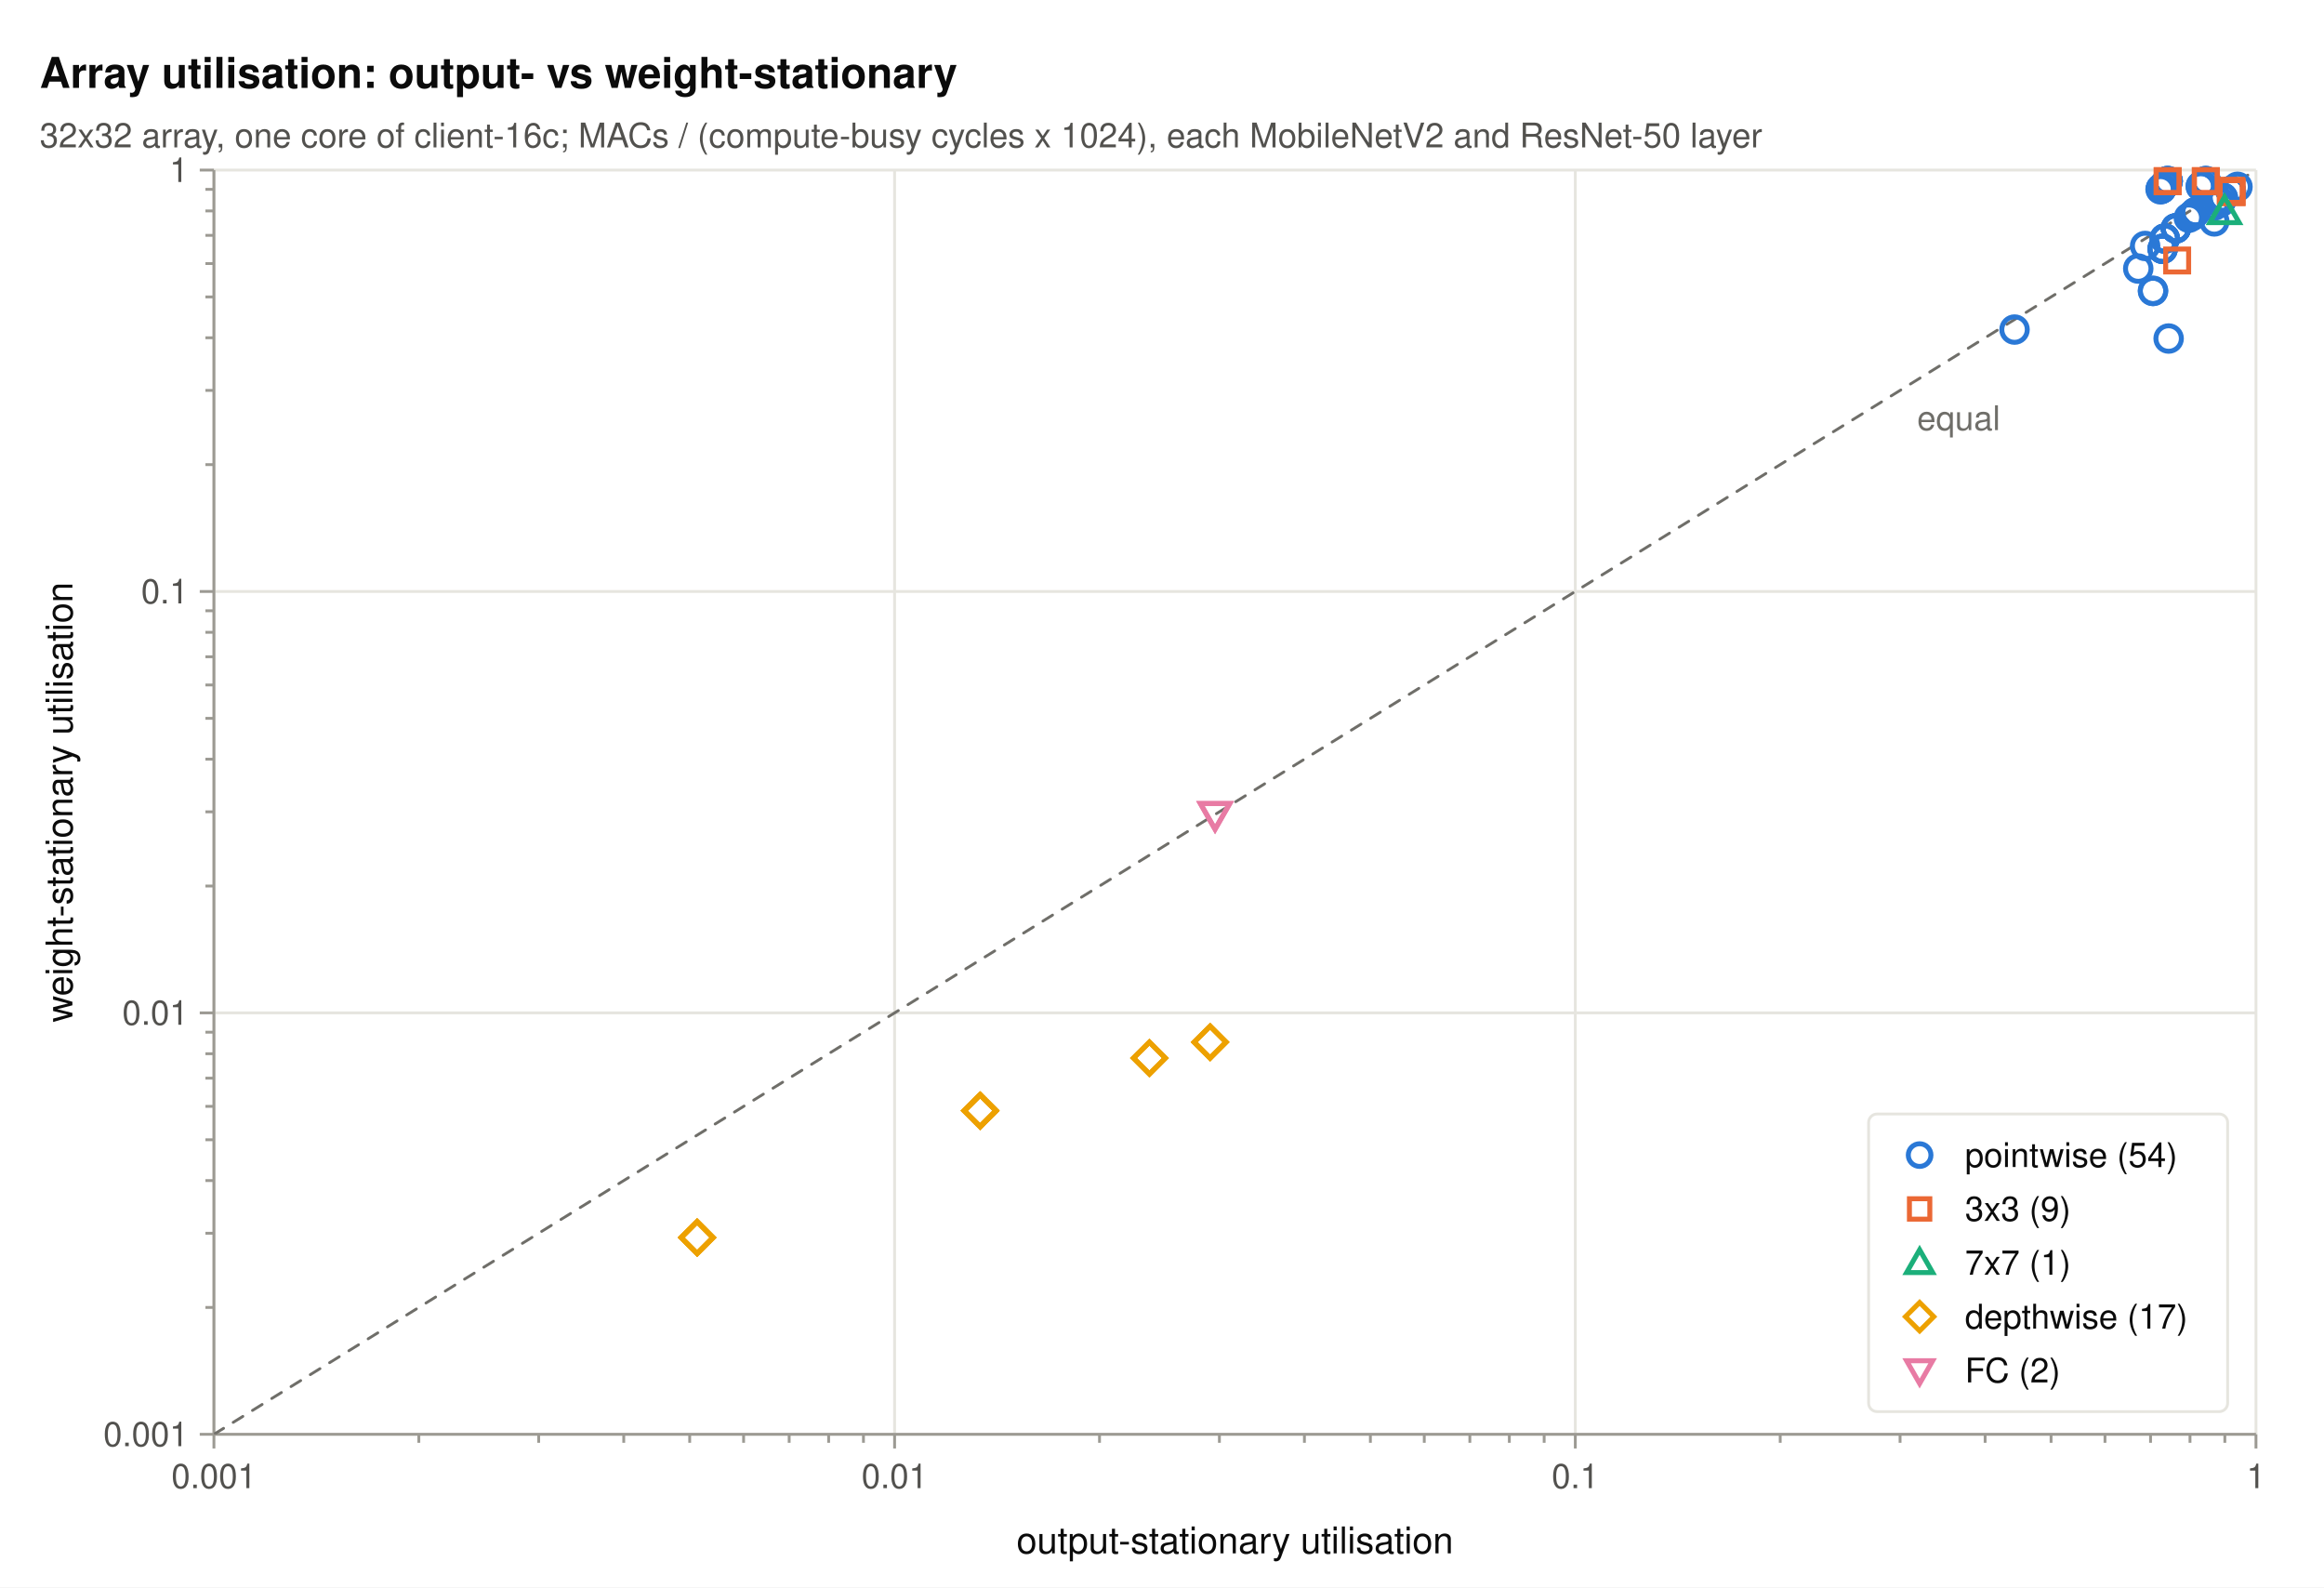
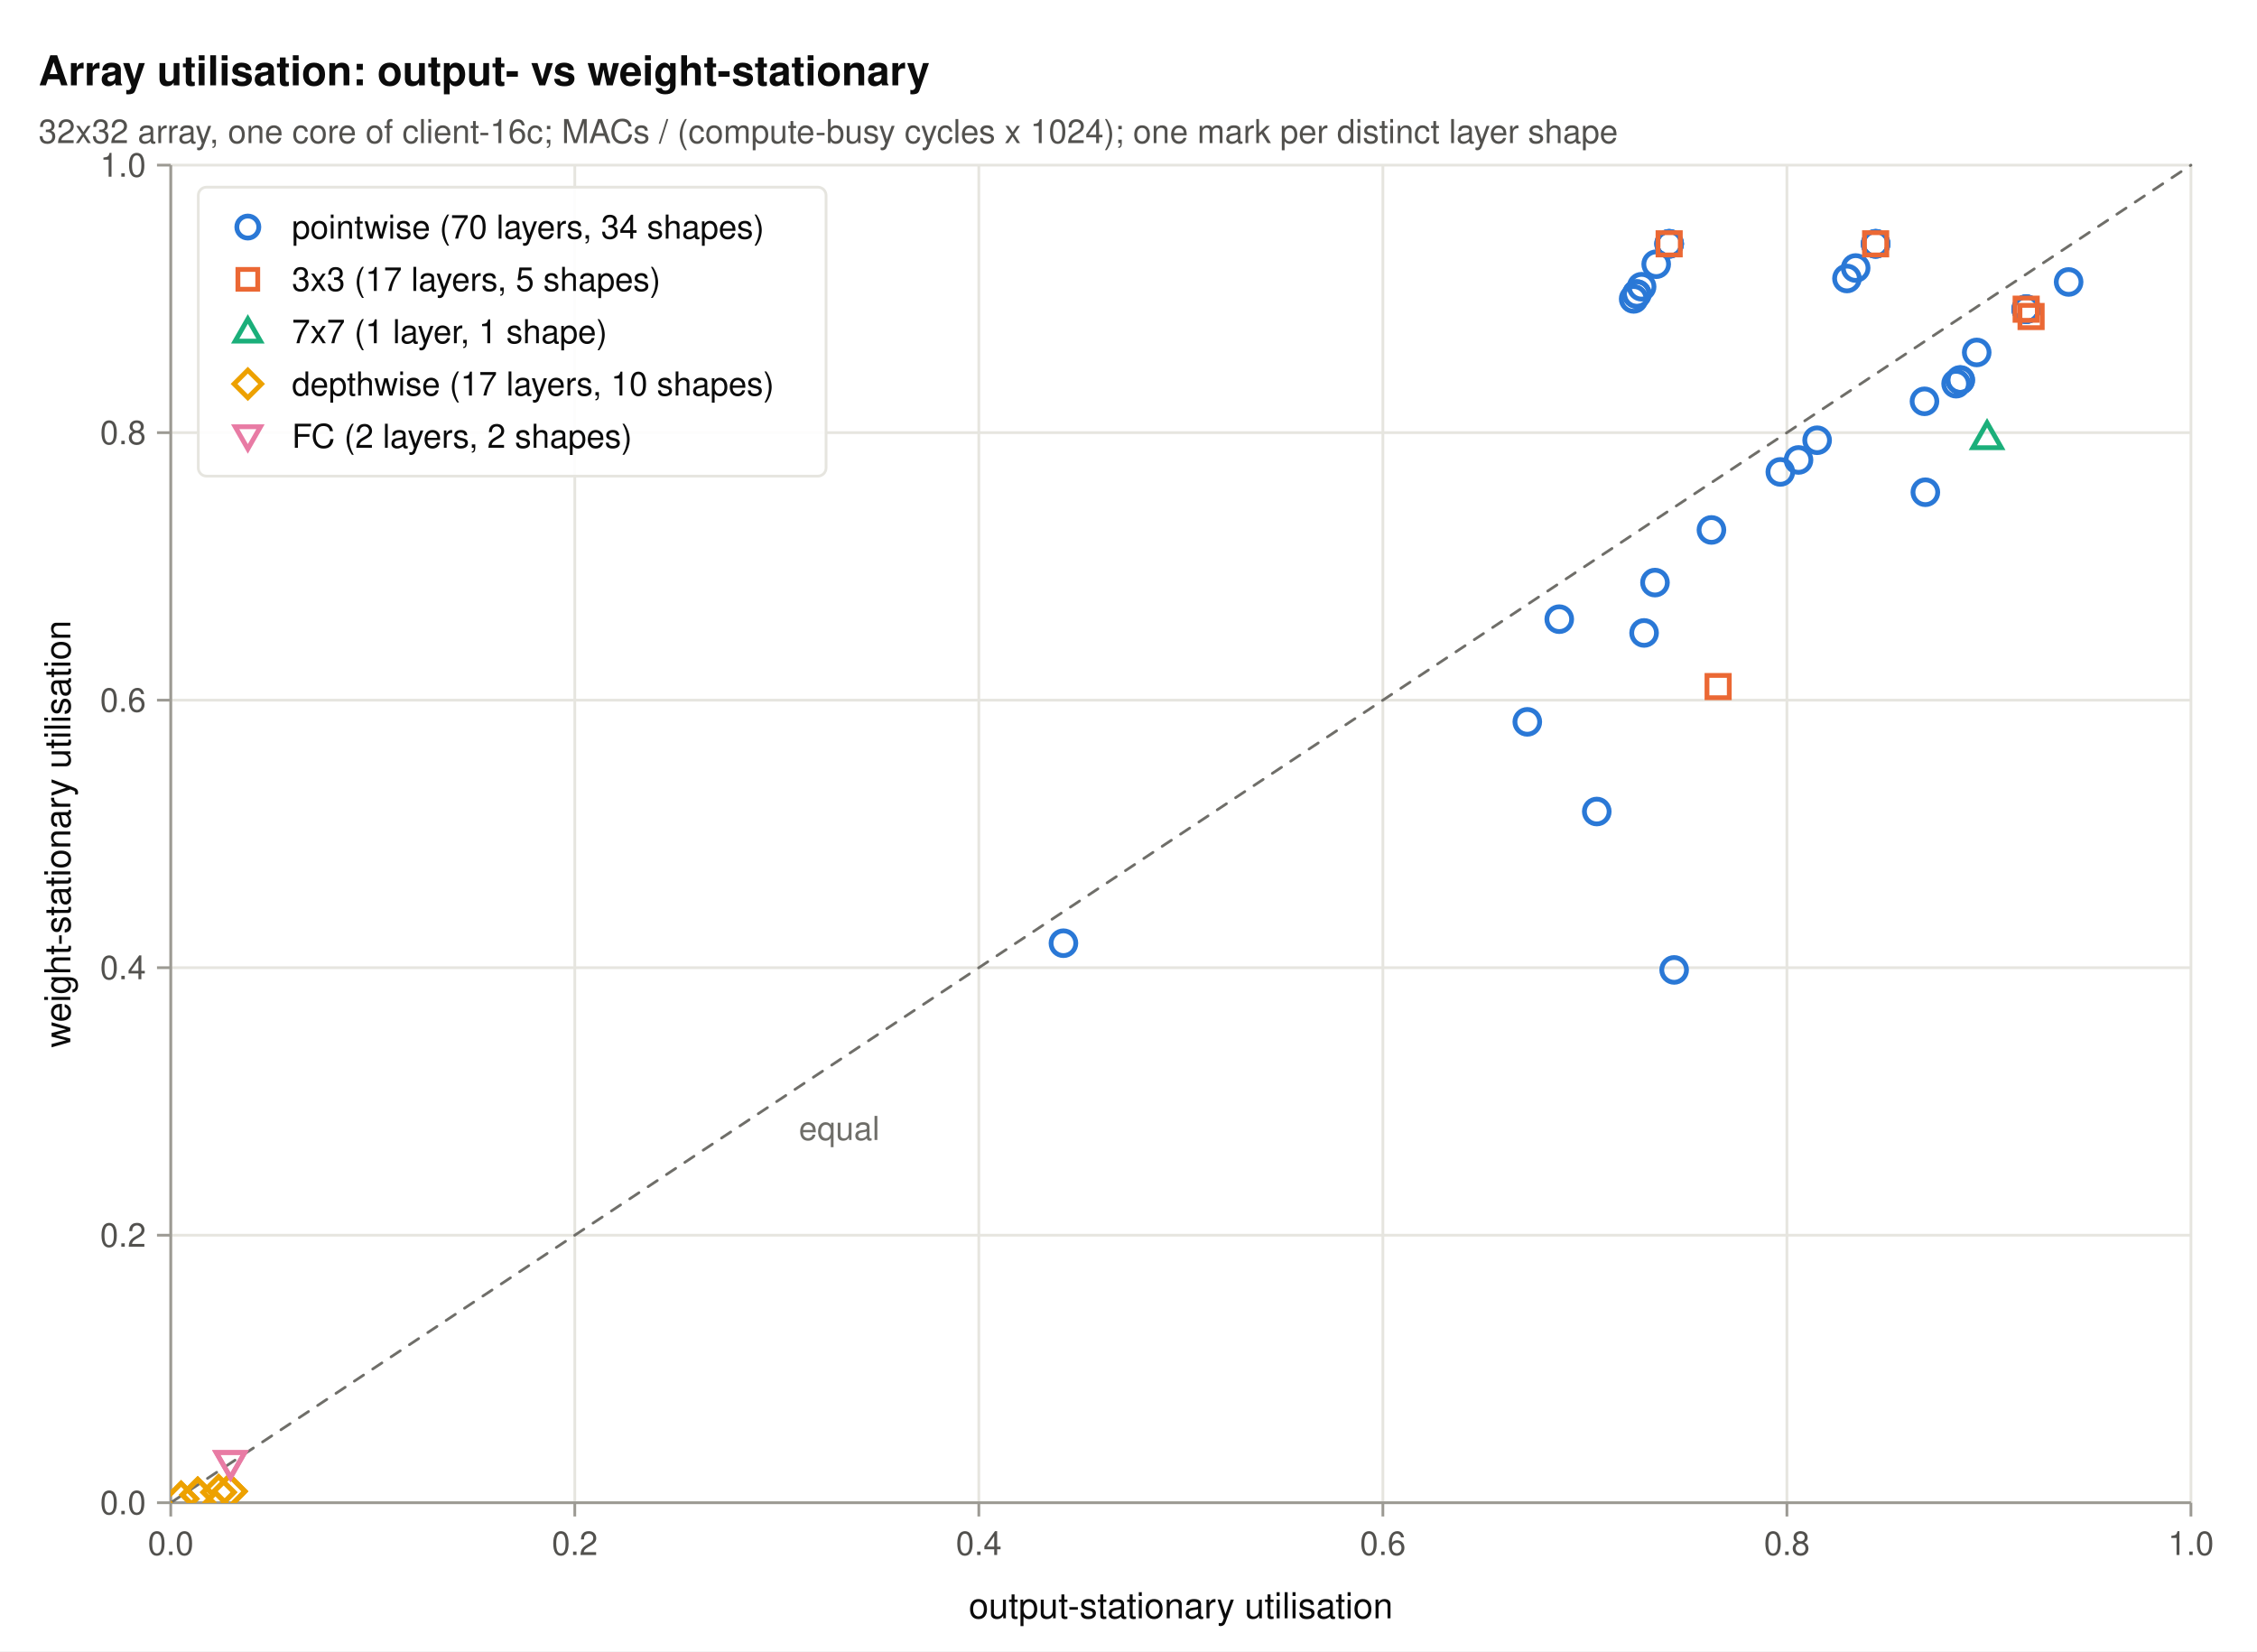
- <svg xmlns="http://www.w3.org/2000/svg" width="820" height="560" viewBox="0 0 820 560" font-family="system-ui, -apple-system, 'Segoe UI', Helvetica, Arial, sans-serif">
-   <rect width="820" height="560" fill="#ffffff" />
+ <svg xmlns="http://www.w3.org/2000/svg" width="820" height="600" viewBox="0 0 820 600" font-family="system-ui, -apple-system, 'Segoe UI', Helvetica, Arial, sans-serif">
+   <rect width="820" height="600" fill="#ffffff" />
  <defs>
    <clipPath id="s5-plot">
-       <rect x="75.48" y="58" width="722.52" height="448" />
+       <rect x="62.04" y="58" width="735.96" height="488" />
    </clipPath>
  </defs>
  <text x="14" y="31" font-size="15" fill="#0b0b0b" font-weight="600">Array utilisation: output- vs weight-stationary</text>
-   <text x="14" y="52" font-size="12" fill="#52514e">32x32 array, one core of client-16c; MACs / (compute-busy cycles x 1024), each MobileNetV2 and ResNet-50 layer</text>
+   <text x="14" y="52" font-size="12" fill="#52514e">32x32 array, one core of client-16c; MACs / (compute-busy cycles x 1024); one mark per distinct layer shape</text>
  <g stroke="#e6e5df" stroke-width="1" fill="none">
-     <line x1="75.48" y1="506" x2="796" y2="506" />
-     <line x1="75.48" y1="357.33" x2="796" y2="357.33" />
-     <line x1="75.48" y1="208.67" x2="796" y2="208.67" />
-     <line x1="75.48" y1="60" x2="796" y2="60" />
-     <line x1="75.48" y1="60" x2="75.48" y2="506" />
-     <line x1="315.65" y1="60" x2="315.65" y2="506" />
-     <line x1="555.83" y1="60" x2="555.83" y2="506" />
-     <line x1="796" y1="60" x2="796" y2="506" />
+     <line x1="62.04" y1="546" x2="796" y2="546" />
+     <line x1="62.04" y1="448.8" x2="796" y2="448.8" />
+     <line x1="62.04" y1="351.6" x2="796" y2="351.6" />
+     <line x1="62.04" y1="254.4" x2="796" y2="254.4" />
+     <line x1="62.04" y1="157.2" x2="796" y2="157.2" />
+     <line x1="62.04" y1="60" x2="796" y2="60" />
+     <line x1="62.04" y1="60" x2="62.04" y2="546" />
+     <line x1="208.83" y1="60" x2="208.83" y2="546" />
+     <line x1="355.62" y1="60" x2="355.62" y2="546" />
+     <line x1="502.42" y1="60" x2="502.42" y2="546" />
+     <line x1="649.21" y1="60" x2="649.21" y2="546" />
+     <line x1="796" y1="60" x2="796" y2="546" />
  </g>
  <g stroke="#9c9a93" stroke-width="1" fill="none">
-     <line x1="75.48" y1="506" x2="796" y2="506" />
-     <line x1="75.48" y1="60" x2="75.48" y2="506" />
-     <line x1="147.78" y1="506" x2="147.78" y2="509" />
-     <line x1="190.07" y1="506" x2="190.07" y2="509" />
-     <line x1="220.08" y1="506" x2="220.08" y2="509" />
-     <line x1="243.35" y1="506" x2="243.35" y2="509" />
-     <line x1="262.37" y1="506" x2="262.37" y2="509" />
-     <line x1="278.45" y1="506" x2="278.45" y2="509" />
-     <line x1="292.38" y1="506" x2="292.38" y2="509" />
-     <line x1="304.66" y1="506" x2="304.66" y2="509" />
-     <line x1="387.95" y1="506" x2="387.95" y2="509" />
-     <line x1="430.25" y1="506" x2="430.25" y2="509" />
-     <line x1="460.25" y1="506" x2="460.25" y2="509" />
-     <line x1="483.53" y1="506" x2="483.53" y2="509" />
-     <line x1="502.54" y1="506" x2="502.54" y2="509" />
-     <line x1="518.62" y1="506" x2="518.62" y2="509" />
-     <line x1="532.55" y1="506" x2="532.55" y2="509" />
-     <line x1="544.84" y1="506" x2="544.84" y2="509" />
-     <line x1="628.13" y1="506" x2="628.13" y2="509" />
-     <line x1="670.42" y1="506" x2="670.42" y2="509" />
-     <line x1="700.43" y1="506" x2="700.43" y2="509" />
-     <line x1="723.7" y1="506" x2="723.7" y2="509" />
-     <line x1="742.72" y1="506" x2="742.72" y2="509" />
-     <line x1="758.8" y1="506" x2="758.8" y2="509" />
-     <line x1="772.72" y1="506" x2="772.72" y2="509" />
-     <line x1="785.01" y1="506" x2="785.01" y2="509" />
-     <line x1="72.48" y1="461.25" x2="75.48" y2="461.25" />
-     <line x1="72.48" y1="435.07" x2="75.48" y2="435.07" />
-     <line x1="72.48" y1="416.49" x2="75.48" y2="416.49" />
-     <line x1="72.48" y1="402.09" x2="75.48" y2="402.09" />
-     <line x1="72.48" y1="390.31" x2="75.48" y2="390.31" />
-     <line x1="72.48" y1="380.36" x2="75.48" y2="380.36" />
-     <line x1="72.48" y1="371.74" x2="75.48" y2="371.74" />
-     <line x1="72.48" y1="364.14" x2="75.48" y2="364.14" />
-     <line x1="72.48" y1="312.58" x2="75.48" y2="312.58" />
-     <line x1="72.48" y1="286.4" x2="75.48" y2="286.4" />
-     <line x1="72.48" y1="267.83" x2="75.48" y2="267.83" />
-     <line x1="72.48" y1="253.42" x2="75.48" y2="253.42" />
-     <line x1="72.48" y1="241.65" x2="75.48" y2="241.65" />
-     <line x1="72.48" y1="231.7" x2="75.48" y2="231.7" />
-     <line x1="72.48" y1="223.07" x2="75.48" y2="223.07" />
-     <line x1="72.48" y1="215.47" x2="75.48" y2="215.47" />
-     <line x1="72.48" y1="163.91" x2="75.48" y2="163.91" />
-     <line x1="72.48" y1="137.73" x2="75.48" y2="137.73" />
-     <line x1="72.48" y1="119.16" x2="75.48" y2="119.16" />
-     <line x1="72.48" y1="104.75" x2="75.48" y2="104.75" />
-     <line x1="72.48" y1="92.98" x2="75.48" y2="92.98" />
-     <line x1="72.48" y1="83.03" x2="75.48" y2="83.03" />
-     <line x1="72.48" y1="74.41" x2="75.48" y2="74.41" />
-     <line x1="72.48" y1="66.8" x2="75.48" y2="66.8" />
-     <line x1="75.48" y1="506" x2="75.48" y2="511" />
-     <line x1="315.65" y1="506" x2="315.65" y2="511" />
-     <line x1="555.83" y1="506" x2="555.83" y2="511" />
-     <line x1="796" y1="506" x2="796" y2="511" />
-     <line x1="70.48" y1="506" x2="75.48" y2="506" />
-     <line x1="70.48" y1="357.33" x2="75.48" y2="357.33" />
-     <line x1="70.48" y1="208.67" x2="75.48" y2="208.67" />
-     <line x1="70.48" y1="60" x2="75.48" y2="60" />
+     <line x1="62.04" y1="546" x2="796" y2="546" />
+     <line x1="62.04" y1="60" x2="62.04" y2="546" />
+     <line x1="62.04" y1="546" x2="62.04" y2="551" />
+     <line x1="208.83" y1="546" x2="208.83" y2="551" />
+     <line x1="355.62" y1="546" x2="355.62" y2="551" />
+     <line x1="502.42" y1="546" x2="502.42" y2="551" />
+     <line x1="649.21" y1="546" x2="649.21" y2="551" />
+     <line x1="796" y1="546" x2="796" y2="551" />
+     <line x1="57.04" y1="546" x2="62.04" y2="546" />
+     <line x1="57.04" y1="448.8" x2="62.04" y2="448.8" />
+     <line x1="57.04" y1="351.6" x2="62.04" y2="351.6" />
+     <line x1="57.04" y1="254.4" x2="62.04" y2="254.4" />
+     <line x1="57.04" y1="157.2" x2="62.04" y2="157.2" />
+     <line x1="57.04" y1="60" x2="62.04" y2="60" />
  </g>
  <g style="font-variant-numeric: tabular-nums">
-     <text x="75.48" y="525" font-size="12" fill="#52514e" text-anchor="middle">0.001</text>
-     <text x="315.65" y="525" font-size="12" fill="#52514e" text-anchor="middle">0.01</text>
-     <text x="555.83" y="525" font-size="12" fill="#52514e" text-anchor="middle">0.1</text>
-     <text x="796" y="525" font-size="12" fill="#52514e" text-anchor="middle">1</text>
-     <text x="66.48" y="510.2" font-size="12" fill="#52514e" text-anchor="end">0.001</text>
-     <text x="66.48" y="361.53" font-size="12" fill="#52514e" text-anchor="end">0.01</text>
-     <text x="66.48" y="212.87" font-size="12" fill="#52514e" text-anchor="end">0.1</text>
-     <text x="66.48" y="64.2" font-size="12" fill="#52514e" text-anchor="end">1</text>
+     <text x="62.04" y="565" font-size="12" fill="#52514e" text-anchor="middle">0.0</text>
+     <text x="208.83" y="565" font-size="12" fill="#52514e" text-anchor="middle">0.2</text>
+     <text x="355.62" y="565" font-size="12" fill="#52514e" text-anchor="middle">0.4</text>
+     <text x="502.42" y="565" font-size="12" fill="#52514e" text-anchor="middle">0.6</text>
+     <text x="649.21" y="565" font-size="12" fill="#52514e" text-anchor="middle">0.8</text>
+     <text x="796" y="565" font-size="12" fill="#52514e" text-anchor="middle">1.0</text>
+     <text x="53.04" y="550.2" font-size="12" fill="#52514e" text-anchor="end">0.0</text>
+     <text x="53.04" y="453" font-size="12" fill="#52514e" text-anchor="end">0.2</text>
+     <text x="53.04" y="355.8" font-size="12" fill="#52514e" text-anchor="end">0.4</text>
+     <text x="53.04" y="258.6" font-size="12" fill="#52514e" text-anchor="end">0.6</text>
+     <text x="53.04" y="161.4" font-size="12" fill="#52514e" text-anchor="end">0.8</text>
+     <text x="53.04" y="64.2" font-size="12" fill="#52514e" text-anchor="end">1.0</text>
  </g>
-   <text x="435.74" y="548" font-size="13" fill="#0b0b0b" text-anchor="middle">output-stationary utilisation</text>
-   <text x="21.2" y="283" font-size="13" fill="#0b0b0b" text-anchor="middle" dominant-baseline="middle" transform="rotate(-90 21.2 283)">weight-stationary utilisation</text>
+   <text x="429.02" y="588" font-size="13" fill="#0b0b0b" text-anchor="middle">output-stationary utilisation</text>
+   <text x="21.2" y="303" font-size="13" fill="#0b0b0b" text-anchor="middle" dominant-baseline="middle" transform="rotate(-90 21.2 303)">weight-stationary utilisation</text>
  <g clip-path="url(#s5-plot)">
-     <path d="M75.48,506 L796,60" fill="none" stroke="#6f6e69" stroke-width="1" stroke-linejoin="round" stroke-linecap="round" stroke-dasharray="4 4" />
-     <circle cx="710.81" cy="116.27" r="4.5" fill="none" stroke="#2a78d6" stroke-width="1.75" />
-     <circle cx="765.18" cy="119.43" r="4.5" fill="none" stroke="#2a78d6" stroke-width="1.75" />
-     <circle cx="756.89" cy="86.77" r="4.5" fill="none" stroke="#2a78d6" stroke-width="1.75" />
-     <circle cx="759.67" cy="102.63" r="4.5" fill="none" stroke="#2a78d6" stroke-width="1.75" />
-     <circle cx="754.46" cy="94.75" r="4.5" fill="none" stroke="#2a78d6" stroke-width="1.75" />
-     <circle cx="759.67" cy="102.63" r="4.5" fill="none" stroke="#2a78d6" stroke-width="1.75" />
-     <circle cx="781.3" cy="78.11" r="4.5" fill="none" stroke="#2a78d6" stroke-width="1.75" />
-     <circle cx="763.07" cy="87.79" r="4.5" fill="none" stroke="#2a78d6" stroke-width="1.75" />
-     <circle cx="784.31" cy="69.74" r="4.5" fill="none" stroke="#2a78d6" stroke-width="1.75" />
-     <circle cx="763.07" cy="87.79" r="4.5" fill="none" stroke="#2a78d6" stroke-width="1.75" />
-     <circle cx="784.31" cy="69.74" r="4.5" fill="none" stroke="#2a78d6" stroke-width="1.75" />
-     <circle cx="763.07" cy="87.79" r="4.5" fill="none" stroke="#2a78d6" stroke-width="1.75" />
-     <circle cx="772.3" cy="76.82" r="4.5" fill="none" stroke="#2a78d6" stroke-width="1.75" />
-     <circle cx="767.74" cy="80.56" r="4.5" fill="none" stroke="#2a78d6" stroke-width="1.75" />
-     <circle cx="773.47" cy="76.08" r="4.5" fill="none" stroke="#2a78d6" stroke-width="1.75" />
-     <circle cx="767.74" cy="80.56" r="4.5" fill="none" stroke="#2a78d6" stroke-width="1.75" />
-     <circle cx="773.47" cy="76.08" r="4.5" fill="none" stroke="#2a78d6" stroke-width="1.75" />
-     <circle cx="767.74" cy="80.56" r="4.5" fill="none" stroke="#2a78d6" stroke-width="1.75" />
-     <circle cx="773.47" cy="76.08" r="4.5" fill="none" stroke="#2a78d6" stroke-width="1.75" />
-     <circle cx="767.74" cy="80.56" r="4.5" fill="none" stroke="#2a78d6" stroke-width="1.75" />
-     <circle cx="777.07" cy="65.17" r="4.5" fill="none" stroke="#2a78d6" stroke-width="1.75" />
-     <circle cx="763.84" cy="84.15" r="4.5" fill="none" stroke="#2a78d6" stroke-width="1.75" />
-     <circle cx="776.53" cy="65.72" r="4.5" fill="none" stroke="#2a78d6" stroke-width="1.75" />
-     <circle cx="763.84" cy="84.15" r="4.5" fill="none" stroke="#2a78d6" stroke-width="1.75" />
-     <circle cx="776.53" cy="65.72" r="4.5" fill="none" stroke="#2a78d6" stroke-width="1.75" />
-     <circle cx="763.84" cy="84.15" r="4.5" fill="none" stroke="#2a78d6" stroke-width="1.75" />
-     <circle cx="762.33" cy="66.8" r="4.5" fill="none" stroke="#2a78d6" stroke-width="1.75" />
-     <circle cx="762.56" cy="66.54" r="4.5" fill="none" stroke="#2a78d6" stroke-width="1.75" />
-     <circle cx="762.56" cy="66.54" r="4.5" fill="none" stroke="#2a78d6" stroke-width="1.75" />
-     <circle cx="762.56" cy="66.54" r="4.5" fill="none" stroke="#2a78d6" stroke-width="1.75" />
-     <circle cx="762.56" cy="66.54" r="4.5" fill="none" stroke="#2a78d6" stroke-width="1.75" />
-     <circle cx="762.56" cy="66.54" r="4.5" fill="none" stroke="#2a78d6" stroke-width="1.75" />
-     <circle cx="763.93" cy="64.97" r="4.5" fill="none" stroke="#2a78d6" stroke-width="1.75" />
-     <circle cx="762.9" cy="66.15" r="4.5" fill="none" stroke="#2a78d6" stroke-width="1.75" />
-     <circle cx="783.11" cy="71.52" r="4.5" fill="none" stroke="#2a78d6" stroke-width="1.75" />
-     <circle cx="783.35" cy="71.31" r="4.5" fill="none" stroke="#2a78d6" stroke-width="1.75" />
-     <circle cx="783.35" cy="71.31" r="4.5" fill="none" stroke="#2a78d6" stroke-width="1.75" />
-     <circle cx="789.48" cy="65.9" r="4.5" fill="none" stroke="#2a78d6" stroke-width="1.75" />
-     <circle cx="783.35" cy="71.31" r="4.5" fill="none" stroke="#2a78d6" stroke-width="1.75" />
-     <circle cx="783.35" cy="71.31" r="4.5" fill="none" stroke="#2a78d6" stroke-width="1.75" />
-     <circle cx="787.13" cy="67.36" r="4.5" fill="none" stroke="#2a78d6" stroke-width="1.75" />
-     <circle cx="787.13" cy="67.36" r="4.5" fill="none" stroke="#2a78d6" stroke-width="1.75" />
-     <circle cx="781.25" cy="72.54" r="4.5" fill="none" stroke="#2a78d6" stroke-width="1.75" />
-     <circle cx="787.13" cy="67.36" r="4.5" fill="none" stroke="#2a78d6" stroke-width="1.75" />
-     <circle cx="787.13" cy="67.36" r="4.5" fill="none" stroke="#2a78d6" stroke-width="1.75" />
-     <circle cx="774.66" cy="74.87" r="4.5" fill="none" stroke="#2a78d6" stroke-width="1.75" />
-     <circle cx="778.3" cy="63.91" r="4.5" fill="none" stroke="#2a78d6" stroke-width="1.75" />
-     <circle cx="778.3" cy="63.91" r="4.5" fill="none" stroke="#2a78d6" stroke-width="1.75" />
-     <circle cx="774.66" cy="74.87" r="4.5" fill="none" stroke="#2a78d6" stroke-width="1.75" />
-     <circle cx="778.3" cy="63.91" r="4.5" fill="none" stroke="#2a78d6" stroke-width="1.75" />
-     <circle cx="764.84" cy="63.91" r="4.5" fill="none" stroke="#2a78d6" stroke-width="1.75" />
-     <circle cx="764.84" cy="63.91" r="4.5" fill="none" stroke="#2a78d6" stroke-width="1.75" />
-     <circle cx="764.84" cy="63.91" r="4.5" fill="none" stroke="#2a78d6" stroke-width="1.75" />
-     <circle cx="764.84" cy="63.91" r="4.5" fill="none" stroke="#2a78d6" stroke-width="1.75" />
-     <rect x="764.14" y="87.85" width="8.1" height="8.1" fill="none" stroke="#eb6834" stroke-width="1.75" />
-     <rect x="783.35" y="63.7" width="8.1" height="8.1" fill="none" stroke="#eb6834" stroke-width="1.75" />
-     <rect x="783.35" y="63.7" width="8.1" height="8.1" fill="none" stroke="#eb6834" stroke-width="1.75" />
-     <rect x="783.08" y="63.31" width="8.1" height="8.1" fill="none" stroke="#eb6834" stroke-width="1.75" />
-     <rect x="783.08" y="63.31" width="8.1" height="8.1" fill="none" stroke="#eb6834" stroke-width="1.75" />
-     <rect x="774.25" y="59.86" width="8.1" height="8.1" fill="none" stroke="#eb6834" stroke-width="1.75" />
-     <rect x="774.25" y="59.86" width="8.1" height="8.1" fill="none" stroke="#eb6834" stroke-width="1.75" />
-     <rect x="760.79" y="59.86" width="8.1" height="8.1" fill="none" stroke="#eb6834" stroke-width="1.75" />
-     <rect x="760.79" y="59.86" width="8.1" height="8.1" fill="none" stroke="#eb6834" stroke-width="1.75" />
-     <polygon points="784.9,69.5 790.08,78.55 779.73,78.55" fill="none" stroke="#1baf7a" stroke-width="1.75" />
-     <polygon points="426.98,362.03 432.6,367.65 426.98,373.28 421.35,367.65" fill="none" stroke="#eda100" stroke-width="1.75" />
-     <polygon points="426.98,362.03 432.6,367.65 426.98,373.28 421.35,367.65" fill="none" stroke="#eda100" stroke-width="1.75" />
-     <polygon points="426.98,362.03 432.6,367.65 426.98,373.28 421.35,367.65" fill="none" stroke="#eda100" stroke-width="1.75" />
-     <polygon points="405.57,367.65 411.19,373.27 405.57,378.9 399.94,373.27" fill="none" stroke="#eda100" stroke-width="1.75" />
-     <polygon points="405.57,367.65 411.19,373.27 405.57,378.9 399.94,373.27" fill="none" stroke="#eda100" stroke-width="1.75" />
-     <polygon points="405.57,367.65 411.19,373.27 405.57,378.9 399.94,373.27" fill="none" stroke="#eda100" stroke-width="1.75" />
-     <polygon points="345.82,386.22 351.45,391.85 345.82,397.47 340.2,391.85" fill="none" stroke="#eda100" stroke-width="1.75" />
-     <polygon points="345.82,386.22 351.45,391.85 345.82,397.47 340.2,391.85" fill="none" stroke="#eda100" stroke-width="1.75" />
-     <polygon points="345.82,386.22 351.45,391.85 345.82,397.47 340.2,391.85" fill="none" stroke="#eda100" stroke-width="1.75" />
-     <polygon points="345.82,386.22 351.45,391.85 345.82,397.47 340.2,391.85" fill="none" stroke="#eda100" stroke-width="1.75" />
-     <polygon points="345.82,386.22 351.45,391.85 345.82,397.47 340.2,391.85" fill="none" stroke="#eda100" stroke-width="1.75" />
-     <polygon points="345.82,386.22 351.45,391.85 345.82,397.47 340.2,391.85" fill="none" stroke="#eda100" stroke-width="1.75" />
-     <polygon points="345.82,386.22 351.45,391.85 345.82,397.47 340.2,391.85" fill="none" stroke="#eda100" stroke-width="1.75" />
-     <polygon points="245.97,430.97 251.59,436.6 245.97,442.22 240.34,436.6" fill="none" stroke="#eda100" stroke-width="1.75" />
-     <polygon points="245.97,430.97 251.59,436.6 245.97,442.22 240.34,436.6" fill="none" stroke="#eda100" stroke-width="1.75" />
-     <polygon points="245.97,430.97 251.59,436.6 245.97,442.22 240.34,436.6" fill="none" stroke="#eda100" stroke-width="1.75" />
-     <polygon points="245.97,430.97 251.59,436.6 245.97,442.22 240.34,436.6" fill="none" stroke="#eda100" stroke-width="1.75" />
-     <polygon points="428.72,292.55 433.9,283.49 423.55,283.49" fill="none" stroke="#e87ba4" stroke-width="1.75" />
-     <polygon points="428.72,292.55 433.9,283.49 423.55,283.49" fill="none" stroke="#e87ba4" stroke-width="1.75" />
+     <path d="M62.04,546 L796,60" fill="none" stroke="#6f6e69" stroke-width="1" stroke-linejoin="round" stroke-linecap="round" stroke-dasharray="4 4" />
+     <circle cx="593.53" cy="108.6" r="4.5" fill="none" stroke="#2a78d6" stroke-width="1.75" />
+     <circle cx="594.68" cy="106.84" r="4.5" fill="none" stroke="#2a78d6" stroke-width="1.75" />
+     <circle cx="601.72" cy="96" r="4.5" fill="none" stroke="#2a78d6" stroke-width="1.75" />
+     <circle cx="606.43" cy="88.59" r="4.5" fill="none" stroke="#2a78d6" stroke-width="1.75" />
+     <circle cx="594.68" cy="106.84" r="4.5" fill="none" stroke="#2a78d6" stroke-width="1.75" />
+     <circle cx="596.42" cy="104.18" r="4.5" fill="none" stroke="#2a78d6" stroke-width="1.75" />
+     <circle cx="606.43" cy="88.59" r="4.5" fill="none" stroke="#2a78d6" stroke-width="1.75" />
+     <circle cx="606.43" cy="88.59" r="4.5" fill="none" stroke="#2a78d6" stroke-width="1.75" />
+     <circle cx="646.82" cy="171.47" r="4.5" fill="none" stroke="#2a78d6" stroke-width="1.75" />
+     <circle cx="653.43" cy="167.12" r="4.5" fill="none" stroke="#2a78d6" stroke-width="1.75" />
+     <circle cx="674.19" cy="97.38" r="4.5" fill="none" stroke="#2a78d6" stroke-width="1.75" />
+     <circle cx="671.03" cy="101.19" r="4.5" fill="none" stroke="#2a78d6" stroke-width="1.75" />
+     <circle cx="681.44" cy="88.59" r="4.5" fill="none" stroke="#2a78d6" stroke-width="1.75" />
+     <circle cx="621.79" cy="192.55" r="4.5" fill="none" stroke="#2a78d6" stroke-width="1.75" />
+     <circle cx="681.44" cy="88.59" r="4.5" fill="none" stroke="#2a78d6" stroke-width="1.75" />
+     <circle cx="601.28" cy="211.68" r="4.5" fill="none" stroke="#2a78d6" stroke-width="1.75" />
+     <circle cx="660.19" cy="159.96" r="4.5" fill="none" stroke="#2a78d6" stroke-width="1.75" />
+     <circle cx="681.44" cy="88.59" r="4.5" fill="none" stroke="#2a78d6" stroke-width="1.75" />
+     <circle cx="699.51" cy="178.85" r="4.5" fill="none" stroke="#2a78d6" stroke-width="1.75" />
+     <circle cx="718.17" cy="128.06" r="4.5" fill="none" stroke="#2a78d6" stroke-width="1.75" />
+     <circle cx="699.19" cy="145.82" r="4.5" fill="none" stroke="#2a78d6" stroke-width="1.75" />
+     <circle cx="597.32" cy="229.97" r="4.5" fill="none" stroke="#2a78d6" stroke-width="1.75" />
+     <circle cx="736.14" cy="112.34" r="4.5" fill="none" stroke="#2a78d6" stroke-width="1.75" />
+     <circle cx="736.14" cy="112.34" r="4.5" fill="none" stroke="#2a78d6" stroke-width="1.75" />
+     <circle cx="736.14" cy="112.34" r="4.5" fill="none" stroke="#2a78d6" stroke-width="1.75" />
+     <circle cx="566.5" cy="224.97" r="4.5" fill="none" stroke="#2a78d6" stroke-width="1.75" />
+     <circle cx="554.89" cy="262.28" r="4.5" fill="none" stroke="#2a78d6" stroke-width="1.75" />
+     <circle cx="710.68" cy="139.41" r="4.5" fill="none" stroke="#2a78d6" stroke-width="1.75" />
+     <circle cx="751.56" cy="102.45" r="4.5" fill="none" stroke="#2a78d6" stroke-width="1.75" />
+     <circle cx="712.19" cy="138.08" r="4.5" fill="none" stroke="#2a78d6" stroke-width="1.75" />
+     <circle cx="580.13" cy="294.86" r="4.5" fill="none" stroke="#2a78d6" stroke-width="1.75" />
+     <circle cx="712.19" cy="138.08" r="4.5" fill="none" stroke="#2a78d6" stroke-width="1.75" />
+     <circle cx="386.36" cy="342.71" r="4.5" fill="none" stroke="#2a78d6" stroke-width="1.75" />
+     <circle cx="608.24" cy="352.41" r="4.5" fill="none" stroke="#2a78d6" stroke-width="1.75" />
+     <rect x="602.38" y="84.54" width="8.1" height="8.1" fill="none" stroke="#eb6834" stroke-width="1.75" />
+     <rect x="677.39" y="84.54" width="8.1" height="8.1" fill="none" stroke="#eb6834" stroke-width="1.75" />
+     <rect x="732.09" y="108.29" width="8.1" height="8.1" fill="none" stroke="#eb6834" stroke-width="1.75" />
+     <rect x="733.87" y="110.95" width="8.1" height="8.1" fill="none" stroke="#eb6834" stroke-width="1.75" />
+     <rect x="620.17" y="245.41" width="8.1" height="8.1" fill="none" stroke="#eb6834" stroke-width="1.75" />
+     <polygon points="721.93,153.61 727.11,162.66 716.76,162.66" fill="none" stroke="#1baf7a" stroke-width="1.75" />
+     <polygon points="65.8,538.95 71.43,544.58 65.8,550.2 60.18,544.58" fill="none" stroke="#eda100" stroke-width="1.75" />
+     <polygon points="65.8,538.95 71.43,544.58 65.8,550.2 60.18,544.58" fill="none" stroke="#eda100" stroke-width="1.75" />
+     <polygon points="71.84,537.53 77.47,543.15 71.84,548.78 66.22,543.15" fill="none" stroke="#eda100" stroke-width="1.75" />
+     <polygon points="71.84,537.53 77.47,543.15 71.84,548.78 66.22,543.15" fill="none" stroke="#eda100" stroke-width="1.75" />
+     <polygon points="71.84,537.53 77.47,543.15 71.84,548.78 66.22,543.15" fill="none" stroke="#eda100" stroke-width="1.75" />
+     <polygon points="79.42,536.58 85.04,542.2 79.42,547.83 73.79,542.2" fill="none" stroke="#eda100" stroke-width="1.75" />
+     <polygon points="79.42,536.58 85.04,542.2 79.42,547.83 73.79,542.2" fill="none" stroke="#eda100" stroke-width="1.75" />
+     <polygon points="83.38,536.23 89,541.86 83.38,547.48 77.75,541.86" fill="none" stroke="#eda100" stroke-width="1.75" />
+     <polygon points="83.38,536.23 89,541.86 83.38,547.48 77.75,541.86" fill="none" stroke="#eda100" stroke-width="1.75" />
+     <polygon points="83.38,536.23 89,541.86 83.38,547.48 77.75,541.86" fill="none" stroke="#eda100" stroke-width="1.75" />
+     <polygon points="83.74,536.81 88.91,527.76 78.56,527.76" fill="none" stroke="#e87ba4" stroke-width="1.75" />
+     <polygon points="83.74,536.81 88.91,527.76 78.56,527.76" fill="none" stroke="#e87ba4" stroke-width="1.75" />
  </g>
-   <text x="676.42" y="151.73" font-size="12" fill="#6f6e69">equal</text>
-   <g transform="translate(659.32,393)">
-     <rect width="126.68" height="105" rx="3" fill="#ffffff" fill-opacity="0.92" stroke="#e6e5df" />
+   <text x="290.23" y="414.2" font-size="12" fill="#6f6e69">equal</text>
+   <g transform="translate(72.04,68)">
+     <rect width="228.08" height="105" rx="3" fill="#ffffff" fill-opacity="0.92" stroke="#e6e5df" />
    <circle cx="18" cy="14.5" r="4" fill="none" stroke="#2a78d6" stroke-width="1.75" />
-     <text x="34" y="18.7" font-size="12" fill="#0b0b0b">pointwise (54)</text>
+     <text x="34" y="18.7" font-size="12" fill="#0b0b0b">pointwise (70 layers, 34 shapes)</text>
    <rect x="14.4" y="29.9" width="7.2" height="7.2" fill="none" stroke="#eb6834" stroke-width="1.75" />
-     <text x="34" y="37.7" font-size="12" fill="#0b0b0b">3x3 (9)</text>
+     <text x="34" y="37.7" font-size="12" fill="#0b0b0b">3x3 (17 layers, 5 shapes)</text>
    <polygon points="18,47.9 22.6,55.95 13.4,55.95" fill="none" stroke="#1baf7a" stroke-width="1.75" />
-     <text x="34" y="56.7" font-size="12" fill="#0b0b0b">7x7 (1)</text>
+     <text x="34" y="56.7" font-size="12" fill="#0b0b0b">7x7 (1 layer, 1 shape)</text>
    <polygon points="18,66.5 23,71.5 18,76.5 13,71.5" fill="none" stroke="#eda100" stroke-width="1.75" />
-     <text x="34" y="75.7" font-size="12" fill="#0b0b0b">depthwise (17)</text>
+     <text x="34" y="75.7" font-size="12" fill="#0b0b0b">depthwise (17 layers, 10 shapes)</text>
    <polygon points="18,95.1 22.6,87.05 13.4,87.05" fill="none" stroke="#e87ba4" stroke-width="1.75" />
-     <text x="34" y="94.7" font-size="12" fill="#0b0b0b">FC (2)</text>
+     <text x="34" y="94.7" font-size="12" fill="#0b0b0b">FC (2 layers, 2 shapes)</text>
  </g>
</svg>
